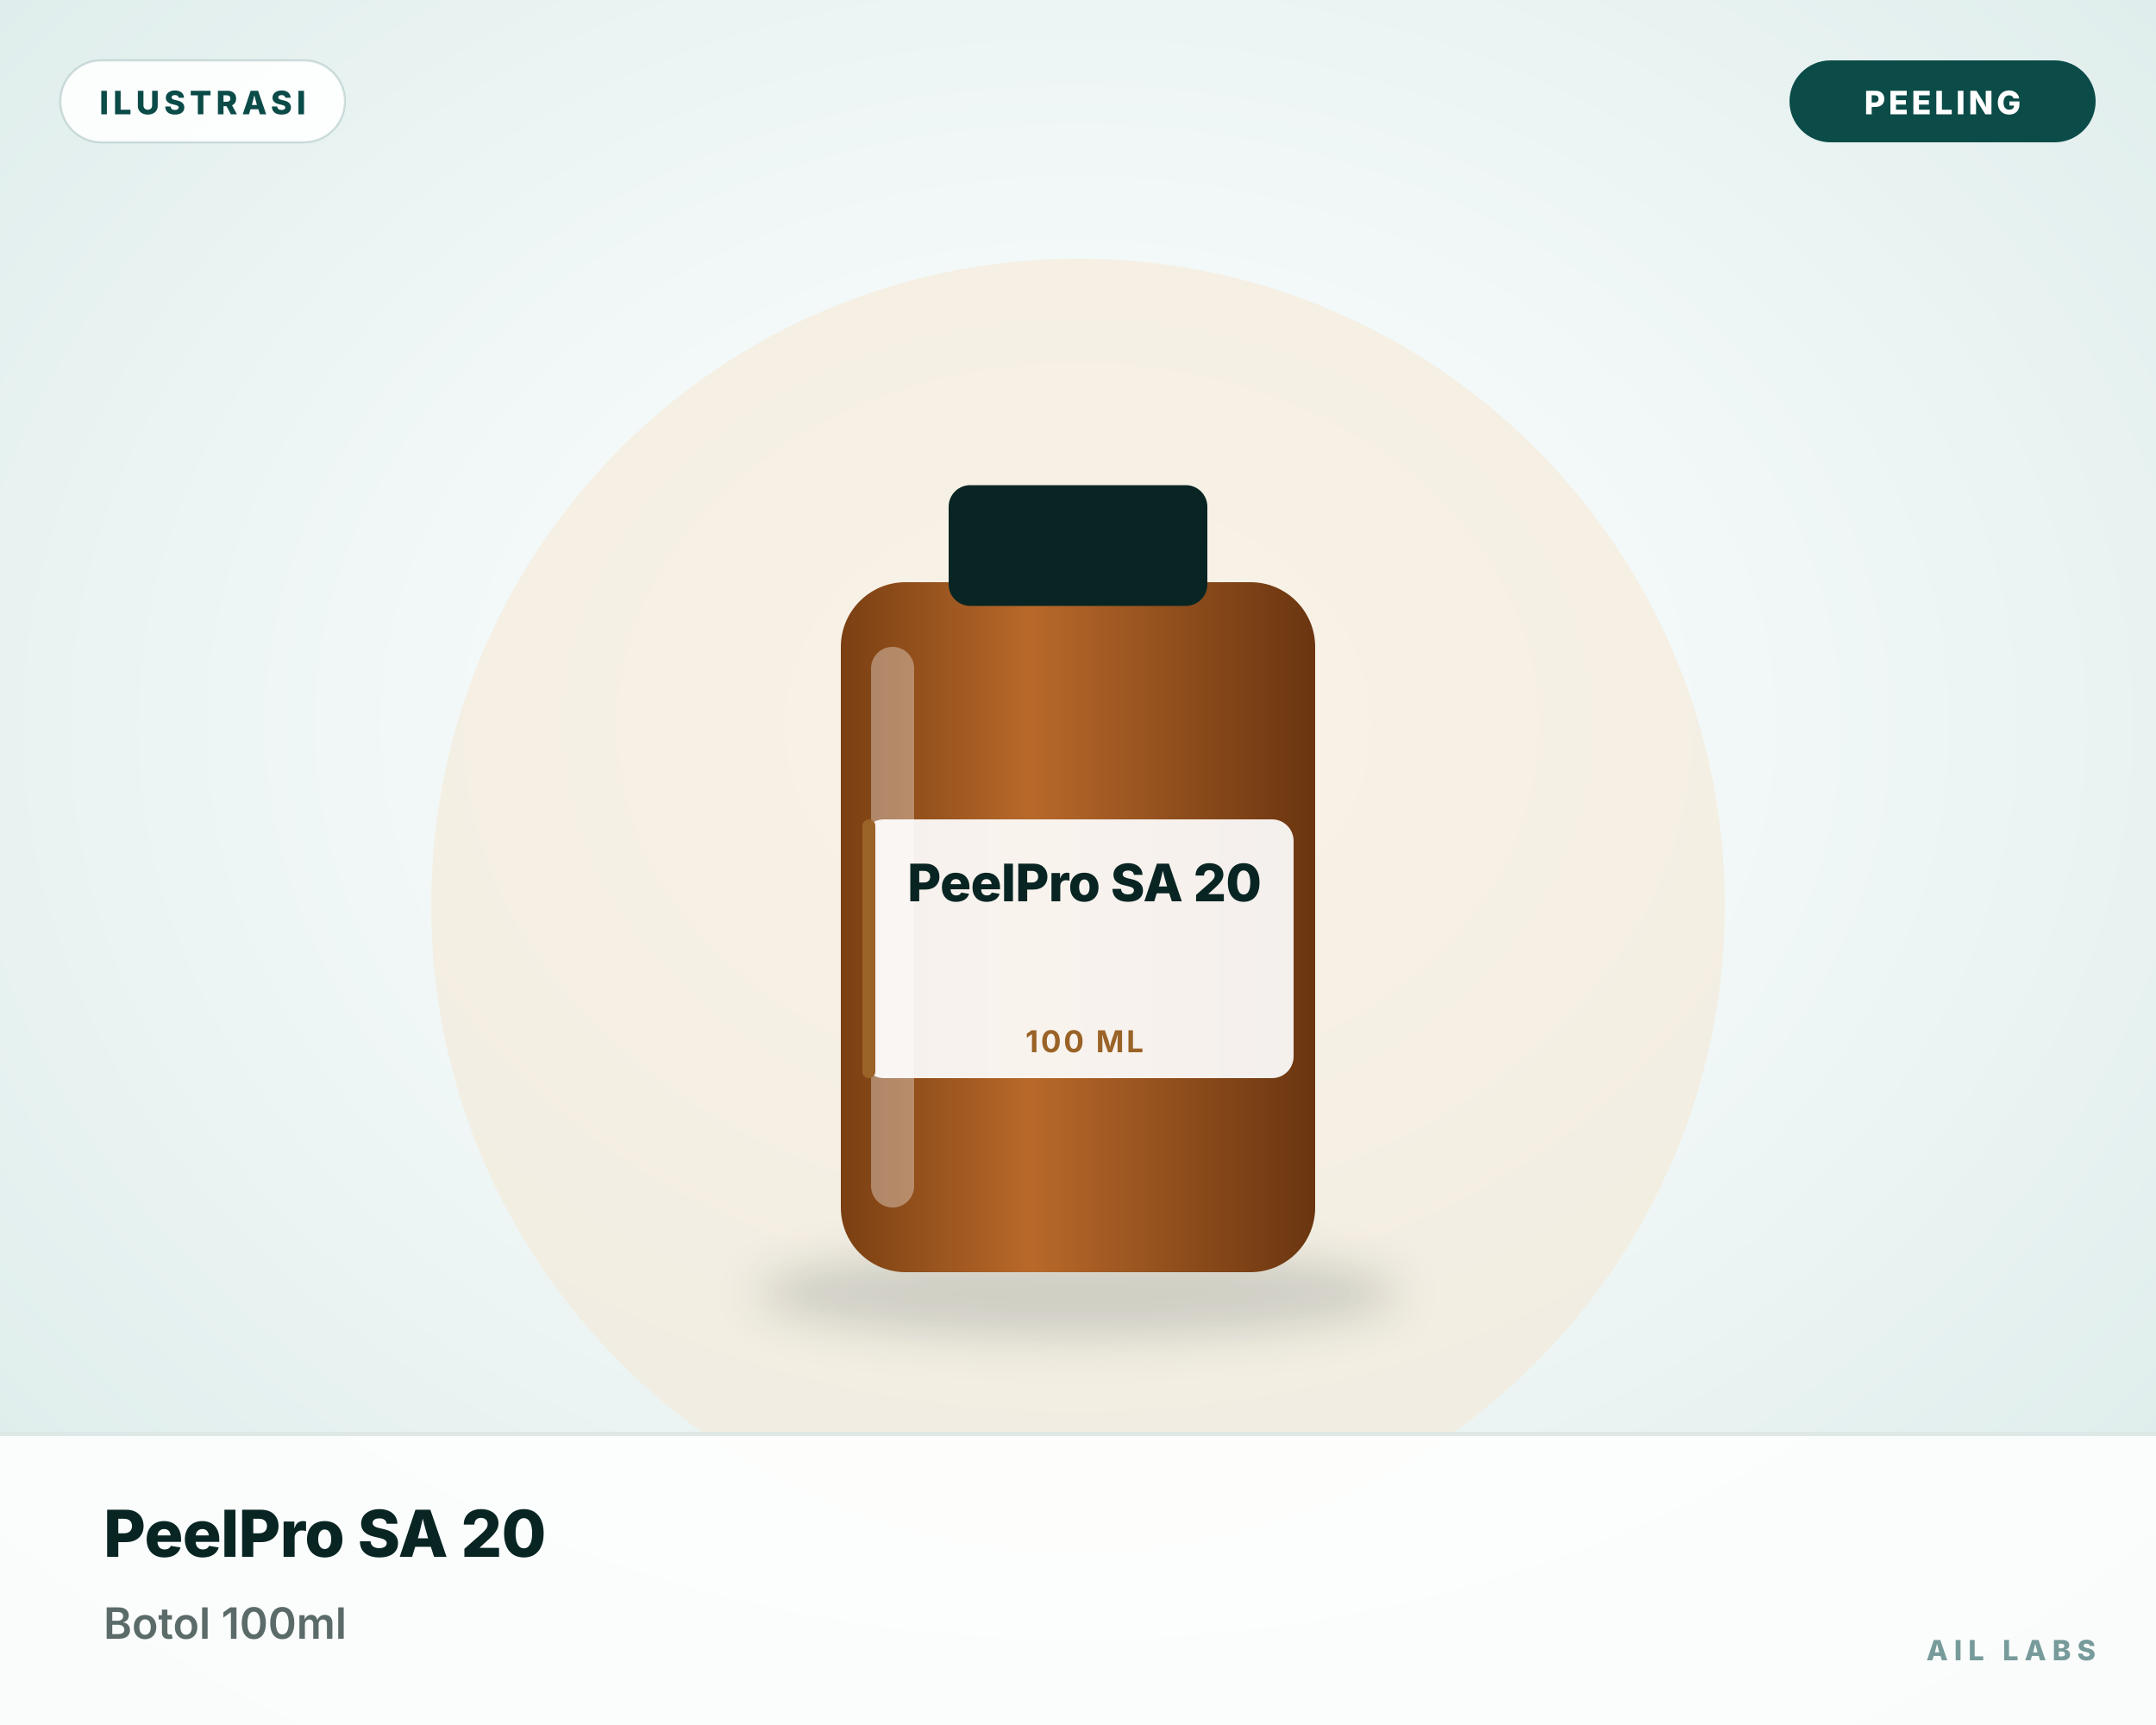
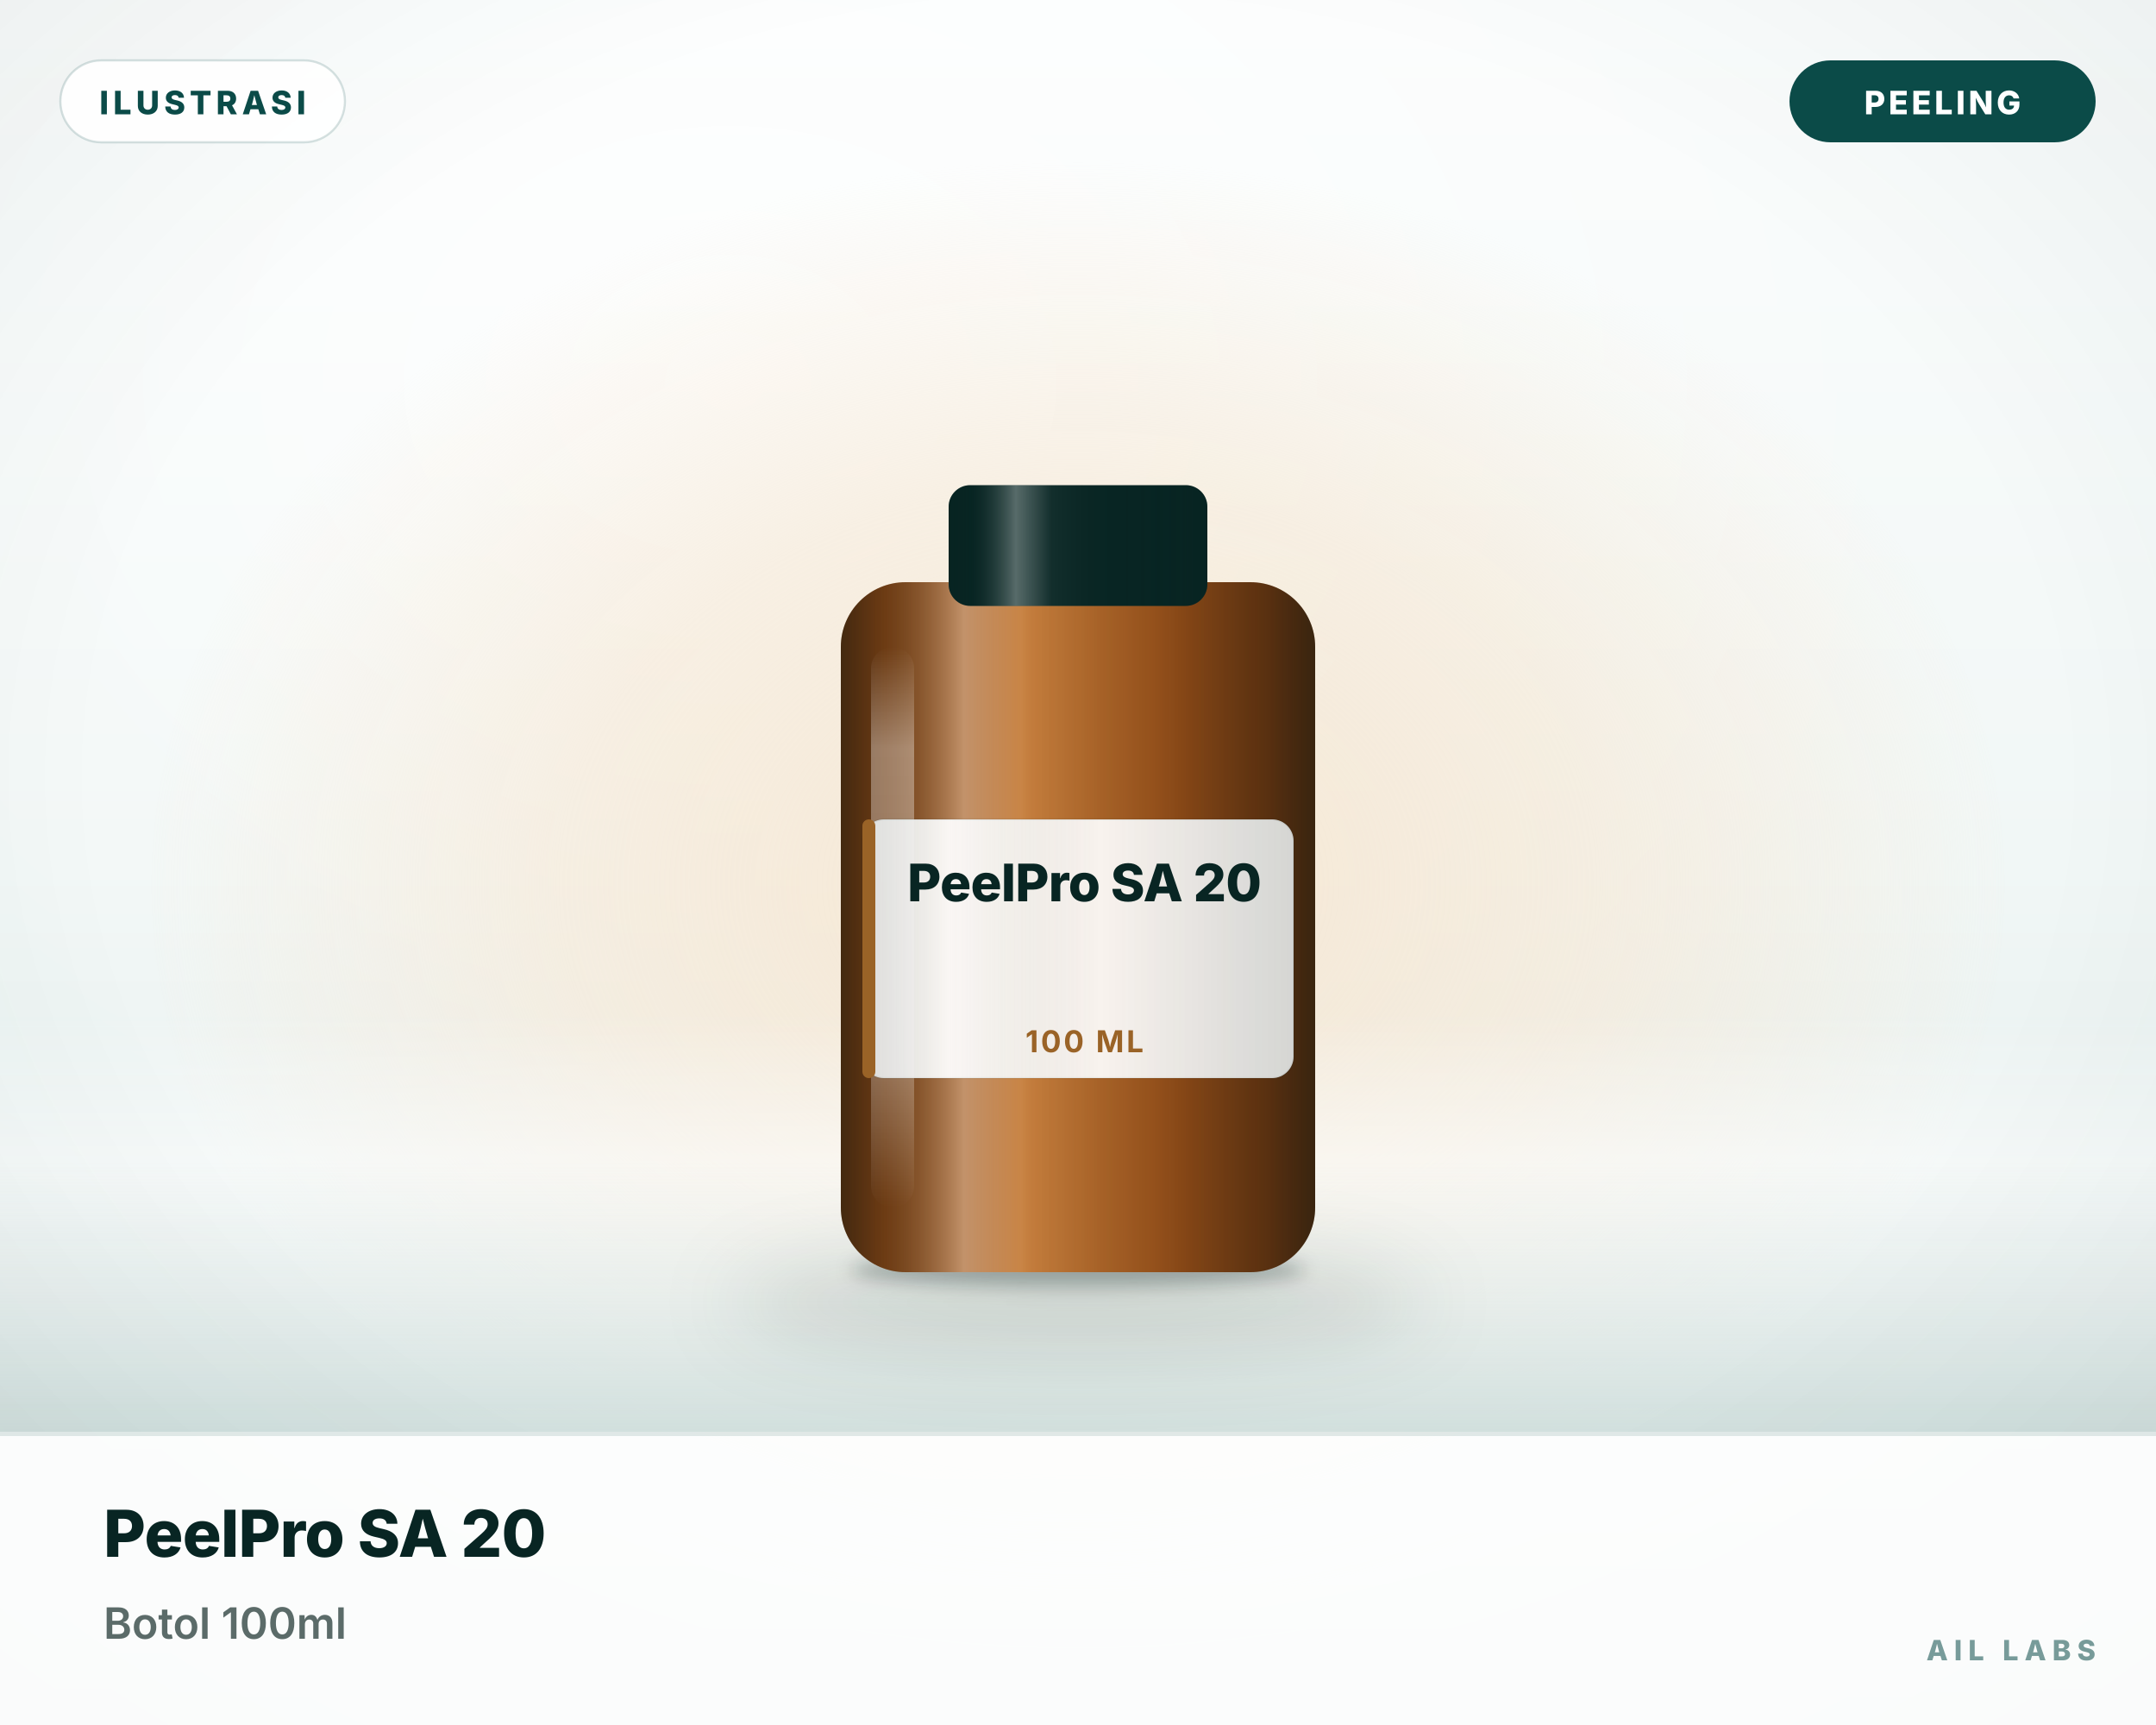
- <svg xmlns="http://www.w3.org/2000/svg" viewBox="0 0 1000 800" width="1000" height="800" font-family="Inter, ui-sans-serif, system-ui, -apple-system, 'Segoe UI', sans-serif" role="img" aria-label="Ilustrasi kemasan PeelPro SA 20">
+ <svg xmlns="http://www.w3.org/2000/svg" data-lit="1" viewBox="0 0 1000 800" width="1000" height="800" font-family="Inter, ui-sans-serif, system-ui, -apple-system, 'Segoe UI', sans-serif" role="img" aria-label="Ilustrasi kemasan PeelPro SA 20">
  <defs>
-     <radialGradient id="bg" cx="50%" cy="42%" r="70%">
-       <stop offset="0" stop-color="#ffffff" />
-       <stop offset=".55" stop-color="#eef6f5" />
-       <stop offset="1" stop-color="#dcecea" />
-     </radialGradient>
    <linearGradient id="glass" x1="0" x2="1">
-       <stop offset="0" stop-color="#e3eeed" />
-       <stop offset=".35" stop-color="#ffffff" />
-       <stop offset="1" stop-color="#d5e3e1" />
+       <stop offset="0" stop-color="#cfe0de" />
+       <stop offset=".18" stop-color="#f4f9f8" />
+       <stop offset=".32" stop-color="#ffffff" />
+       <stop offset=".7" stop-color="#e6efee" />
+       <stop offset="1" stop-color="#c3d5d3" />
    </linearGradient>
    <linearGradient id="boxg" x1="0" x2="1">
      <stop offset="0" stop-color="#ffffff" />
      <stop offset="1" stop-color="#eef3f2" />
    </linearGradient>
    <linearGradient id="pouch" x1="0" y1="0" x2="1" y2="1">
      <stop offset="0" stop-color="#ffffff" stop-opacity=".95" />
      <stop offset="1" stop-color="#e6efee" stop-opacity=".95" />
    </linearGradient>
    <linearGradient id="steel" x1="0" y1="0" x2="0" y2="1">
      <stop offset="0" stop-color="#f4f7f7" />
      <stop offset=".5" stop-color="#b7c2c1" />
      <stop offset="1" stop-color="#8d9a99" />
    </linearGradient>
    <linearGradient id="amber" x1="0" x2="1">
-       <stop offset="0" stop-color="#7a3f12" />
-       <stop offset=".4" stop-color="#b8692a" />
-       <stop offset="1" stop-color="#6a3510" />
+       <stop offset="0" stop-color="#5a2c0b" />
+       <stop offset=".22" stop-color="#9c561e" />
+       <stop offset=".38" stop-color="#c47a36" />
+       <stop offset=".72" stop-color="#8a4816" />
+       <stop offset="1" stop-color="#4e260a" />
    </linearGradient>
    <filter id="blur" x="-20%" y="-50%" width="140%" height="200%">
-       <feGaussianBlur stdDeviation="10" />
+       <feGaussianBlur stdDeviation="12" />
+     </filter>
+     <linearGradient id="bg" x1="0" y1="0" x2="0" y2="1">
+       <stop offset="0" stop-color="#fbfdfd" />
+       <stop offset=".5" stop-color="#f1f7f6" />
+       <stop offset=".72" stop-color="#e6efee" />
+       <stop offset="1" stop-color="#dbe7e5" />
+     </linearGradient>
+     <linearGradient id="floor" x1="0" y1="0" x2="0" y2="1">
+       <stop offset="0" stop-color="#ffffff" stop-opacity="0" />
+       <stop offset=".35" stop-color="#ffffff" stop-opacity=".55" />
+       <stop offset="1" stop-color="#cfdedc" stop-opacity=".9" />
+     </linearGradient>
+     <radialGradient id="key" cx="34%" cy="22%" r="60%">
+       <stop offset="0" stop-color="#ffffff" stop-opacity=".75" />
+       <stop offset=".6" stop-color="#ffffff" stop-opacity=".15" />
+       <stop offset="1" stop-color="#ffffff" stop-opacity="0" />
+     </radialGradient>
+     <radialGradient id="tint">
+       <stop offset="0" stop-color="#f6e7d3" />
+       <stop offset=".55" stop-color="#f6e7d3" stop-opacity=".6" />
+       <stop offset="1" stop-color="#f6e7d3" stop-opacity="0" />
+     </radialGradient>
+     <radialGradient id="vig" cx="50%" cy="45%" r="75%">
+       <stop offset=".6" stop-color="#082523" stop-opacity="0" />
+       <stop offset="1" stop-color="#082523" stop-opacity=".07" />
+     </radialGradient>
+     <linearGradient id="cyl" x1="0" x2="1">
+       <stop offset="0" stop-color="#05201e" stop-opacity=".26" />
+       <stop offset=".09" stop-color="#05201e" stop-opacity=".08" />
+       <stop offset=".26" stop-color="#ffffff" stop-opacity=".32" />
+       <stop offset=".4" stop-color="#ffffff" stop-opacity=".04" />
+       <stop offset=".66" stop-color="#05201e" stop-opacity="0" />
+       <stop offset=".9" stop-color="#05201e" stop-opacity=".12" />
+       <stop offset="1" stop-color="#05201e" stop-opacity=".28" />
+     </linearGradient>
+     <linearGradient id="cylv" x1="0" y1="0" x2="0" y2="1">
+       <stop offset="0" stop-color="#05201e" stop-opacity=".18" />
+       <stop offset=".12" stop-color="#ffffff" stop-opacity=".1" />
+       <stop offset=".3" stop-color="#ffffff" stop-opacity=".38" />
+       <stop offset=".45" stop-color="#ffffff" stop-opacity=".04" />
+       <stop offset=".85" stop-color="#05201e" stop-opacity=".1" />
+       <stop offset="1" stop-color="#05201e" stop-opacity=".24" />
+     </linearGradient>
+     <linearGradient id="wrap" x1="0" x2="1">
+       <stop offset="0" stop-color="#05201e" stop-opacity=".1" />
+       <stop offset=".2" stop-color="#ffffff" stop-opacity=".15" />
+       <stop offset=".55" stop-color="#05201e" stop-opacity="0" />
+       <stop offset="1" stop-color="#05201e" stop-opacity=".12" />
+     </linearGradient>
+     <linearGradient id="face" x1="0" y1="0" x2=".35" y2="1">
+       <stop offset="0" stop-color="#ffffff" stop-opacity=".34" />
+       <stop offset=".4" stop-color="#ffffff" stop-opacity="0" />
+       <stop offset="1" stop-color="#05201e" stop-opacity=".08" />
+     </linearGradient>
+     <linearGradient id="side" x1="0" y1="0" x2="0" y2="1">
+       <stop offset="0" stop-color="#05201e" stop-opacity=".02" />
+       <stop offset="1" stop-color="#05201e" stop-opacity=".2" />
+     </linearGradient>
+     <linearGradient id="sheen" x1="0" y1="0" x2="1" y2="1">
+       <stop offset=".3" stop-color="#ffffff" stop-opacity="0" />
+       <stop offset=".42" stop-color="#ffffff" stop-opacity=".5" />
+       <stop offset=".5" stop-color="#ffffff" stop-opacity="0" />
+       <stop offset=".95" stop-color="#05201e" stop-opacity=".05" />
+     </linearGradient>
+     <linearGradient id="spec" x1="0" y1="0" x2="0" y2="1">
+       <stop offset="0" stop-color="#ffffff" stop-opacity="0" />
+       <stop offset=".18" stop-color="#ffffff" />
+       <stop offset=".75" stop-color="#ffffff" stop-opacity=".8" />
+       <stop offset="1" stop-color="#ffffff" stop-opacity="0" />
+     </linearGradient>
+     <filter id="soft" x="-30%" y="-80%" width="160%" height="260%">
+       <feGaussianBlur stdDeviation="18" />
+     </filter>
+     <filter id="contact" x="-20%" y="-100%" width="140%" height="300%">
+       <feGaussianBlur stdDeviation="4" />
    </filter>
  </defs>
  <rect width="1000" height="800" fill="url(#bg)" />
-   <circle cx="500" cy="420" r="300" fill="#f6e7d3" opacity=".55" />
-   <ellipse cx="500" cy="600" rx="150.0" ry="21" fill="#082523" opacity="0.16" filter="url(#blur)" />
+   <rect width="1000" height="800" fill="url(#key)" />
+   <ellipse cx="500" cy="410" rx="430" ry="340" fill="url(#tint)" />
+   <rect x="0" y="470" width="1000" height="194" fill="url(#floor)" />
+   <rect width="1000" height="800" fill="url(#vig)" />
+   <ellipse cx="500" cy="604" rx="162.0" ry="23.1" fill="#082523" opacity=".13" filter="url(#soft)" />
+   <ellipse cx="500.0" cy="589.0" rx="105.6" ry="7.7" fill="#041615" opacity=".3" filter="url(#contact)" />
  <rect x="390" y="270" width="220" height="320" rx="30" fill="url(#amber)" />
+   <rect x="390" y="270" width="220" height="320" rx="30" fill="url(#cyl)" />
  <rect x="440" y="225" width="120" height="56" rx="10" fill="#082523" />
-   <rect x="404" y="300" width="20" height="260" rx="10" fill="#fff" opacity=".35" />
-   <rect x="400.0" y="380.0" width="200" height="120" rx="10" fill="#fff" fill-opacity=".92" />
+   <rect x="440" y="225" width="120" height="56" rx="10" fill="url(#cyl)" />
+   <rect x="404" y="300" width="20" height="260" rx="10" fill="url(#spec)" opacity=".35" />
+   <rect x="400.0" y="380.0" width="200" height="120" rx="10" fill="#fff" fill-opacity=".92" stroke="#082523" stroke-opacity=".06" />
+   <rect x="400.0" y="380.0" width="200" height="120" rx="10" fill="url(#wrap)" />
  <rect x="400.0" y="380.0" width="6" height="120" rx="3" fill="#9a6327" />
  <text x="503" y="418.0" text-anchor="middle" font-size="24" font-weight="800" fill="#082523" letter-spacing="-0.01em">PeelPro SA 20</text>
  <text x="503" y="488.0" text-anchor="middle" font-size="14" font-weight="700" fill="#9a6327" letter-spacing=".08em">100 ML</text>
-   <rect x="0" y="664" width="1000" height="136" fill="#ffffff" opacity=".86" />
+   <rect x="0" y="664" width="1000" height="136" fill="#ffffff" opacity=".9" />
  <rect x="0" y="664" width="1000" height="2" fill="#0b4b48" opacity=".12" />
  <text x="48" y="722" text-anchor="start" font-size="30" font-weight="800" fill="#082523" letter-spacing="-0.01em">PeelPro SA 20</text>
  <text x="48" y="760" font-size="20" font-weight="600" fill="#5b6b69">Botol 100ml</text>
  <rect x="28" y="28" width="132" height="38" rx="19" fill="#ffffff" opacity=".9" stroke="#0b4b48" stroke-opacity=".18" />
  <text x="94" y="53" text-anchor="middle" font-size="15" font-weight="800" fill="#0b4b48" letter-spacing=".14em">ILUSTRASI</text>
  <rect x="830" y="28" width="142" height="38" rx="19" fill="#0b4b48" />
  <text x="901.0" y="53" text-anchor="middle" font-size="15" font-weight="800" fill="#fff" letter-spacing=".1em">PEELING</text>
  <text x="972" y="770" text-anchor="end" font-size="13" font-weight="800" fill="#0b4b48" opacity=".55" letter-spacing=".22em">AIL LABS</text>
</svg>
